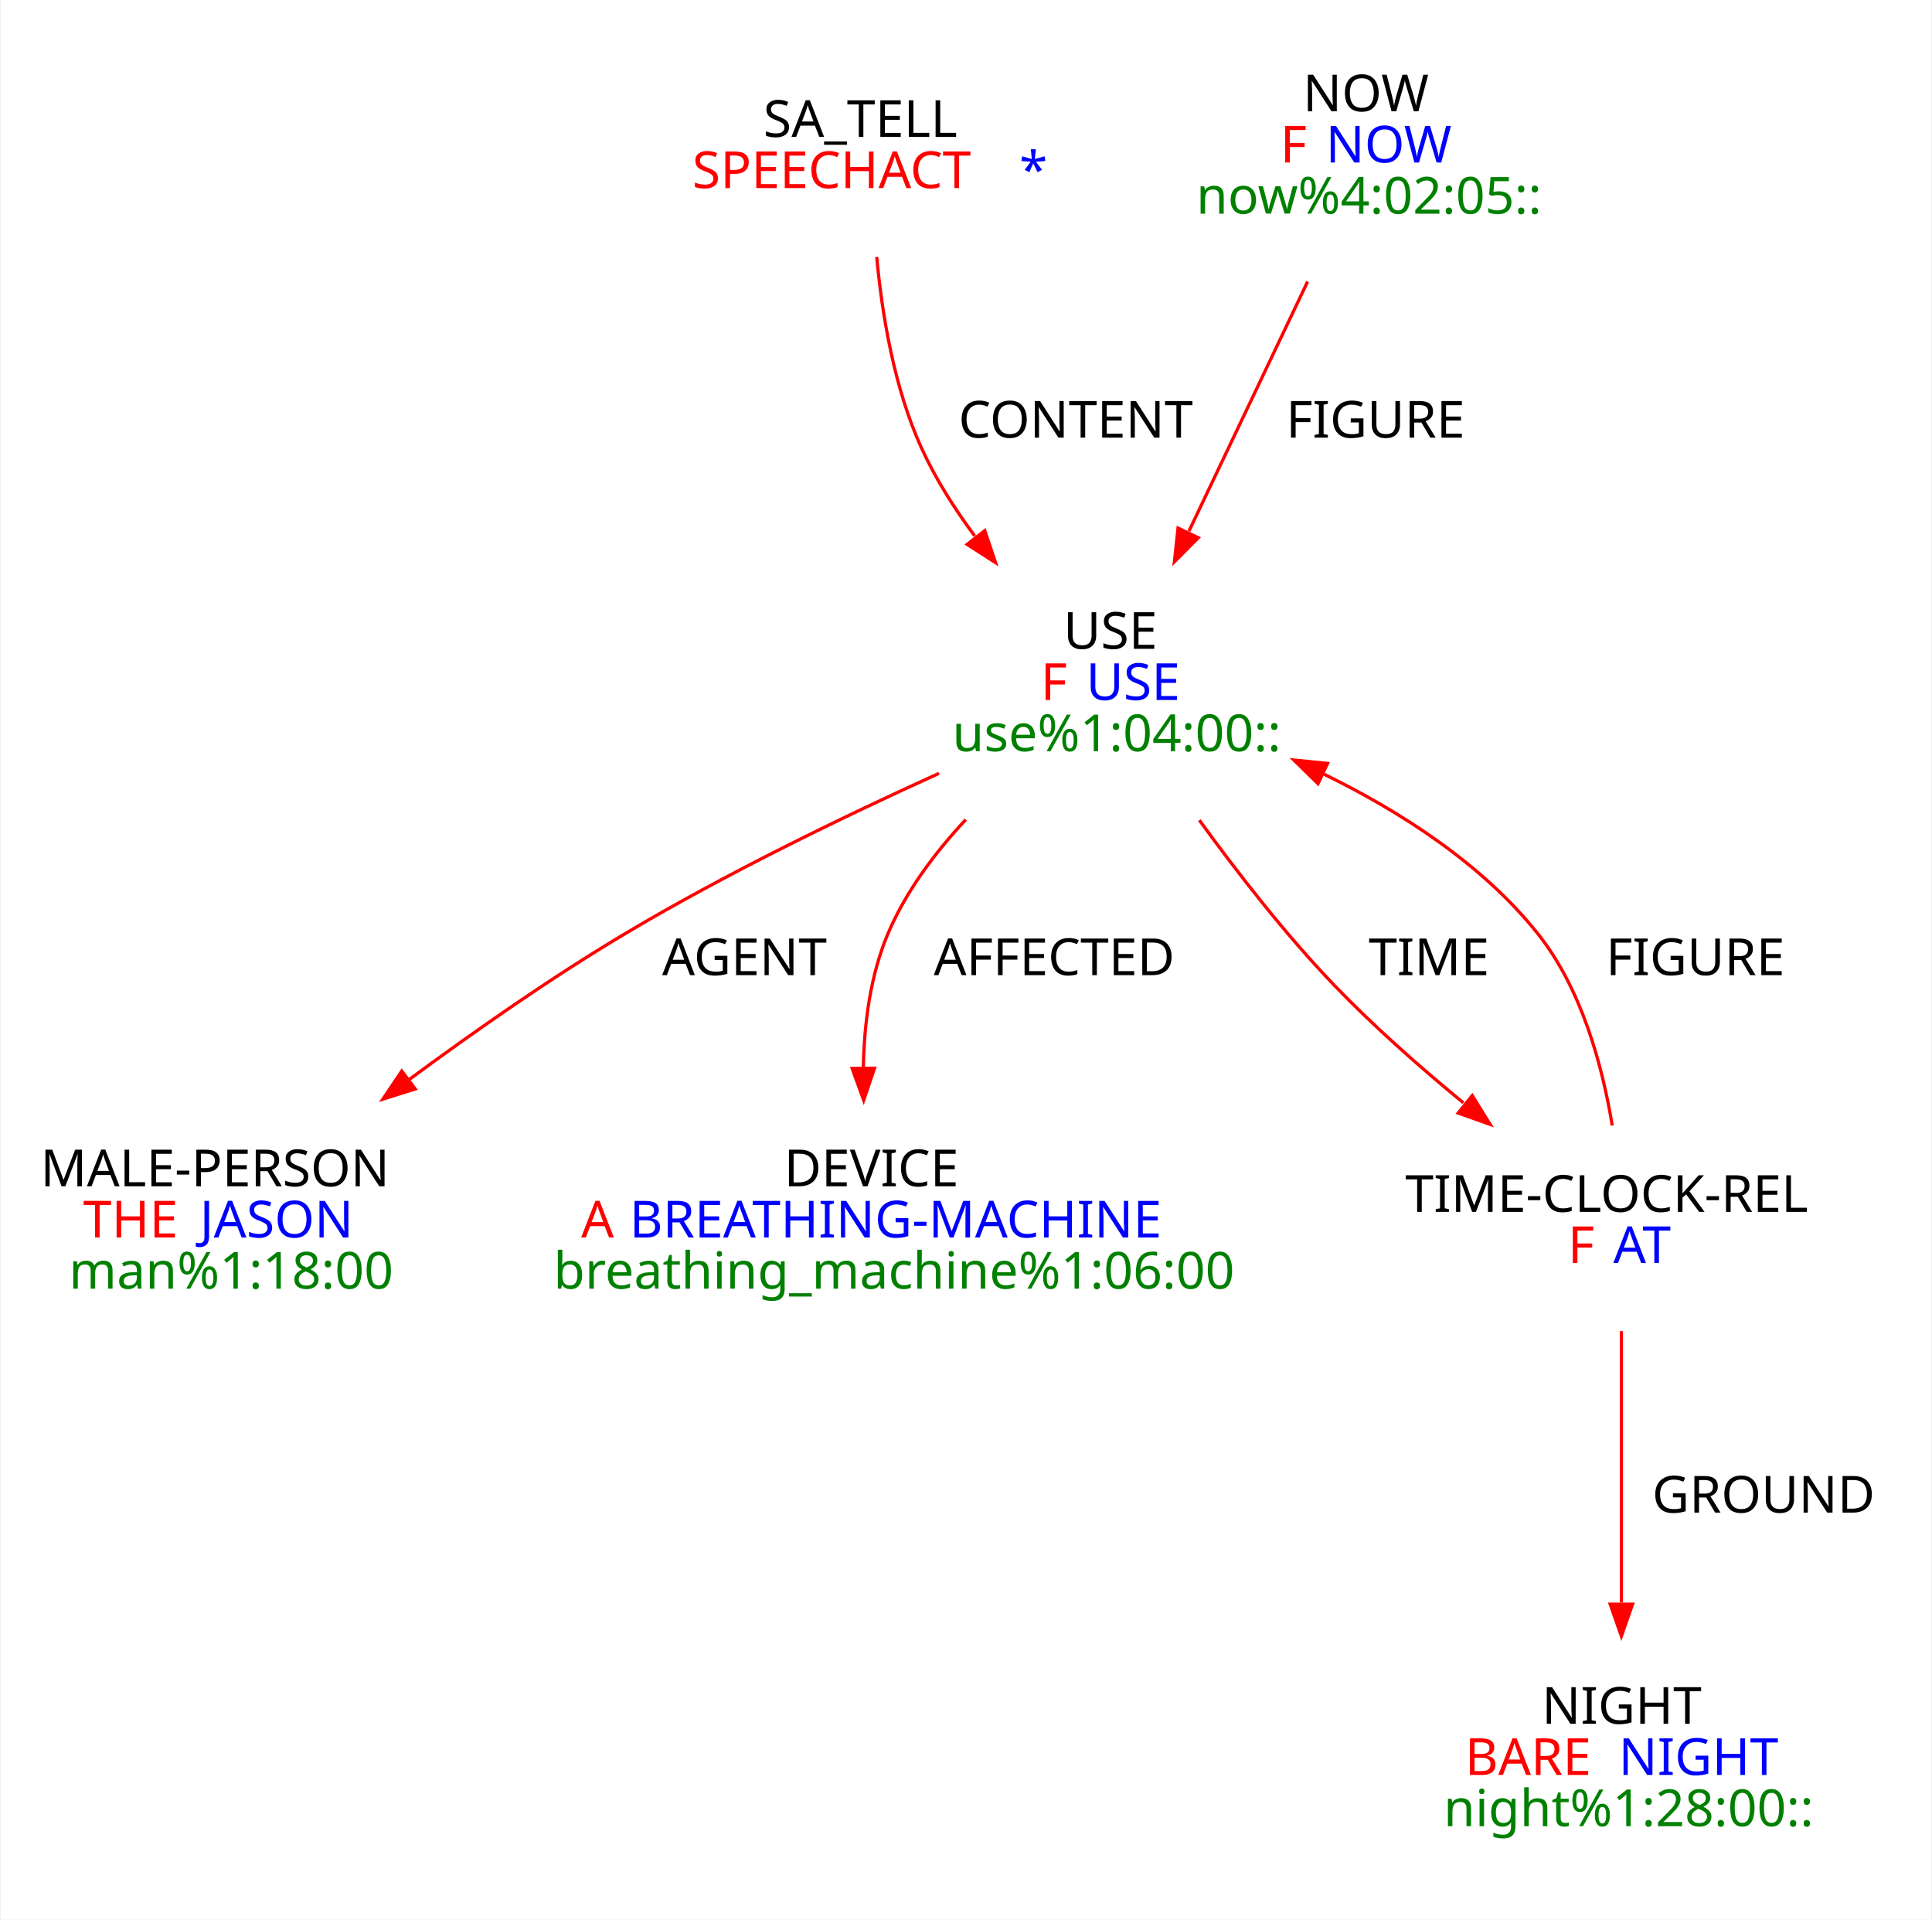
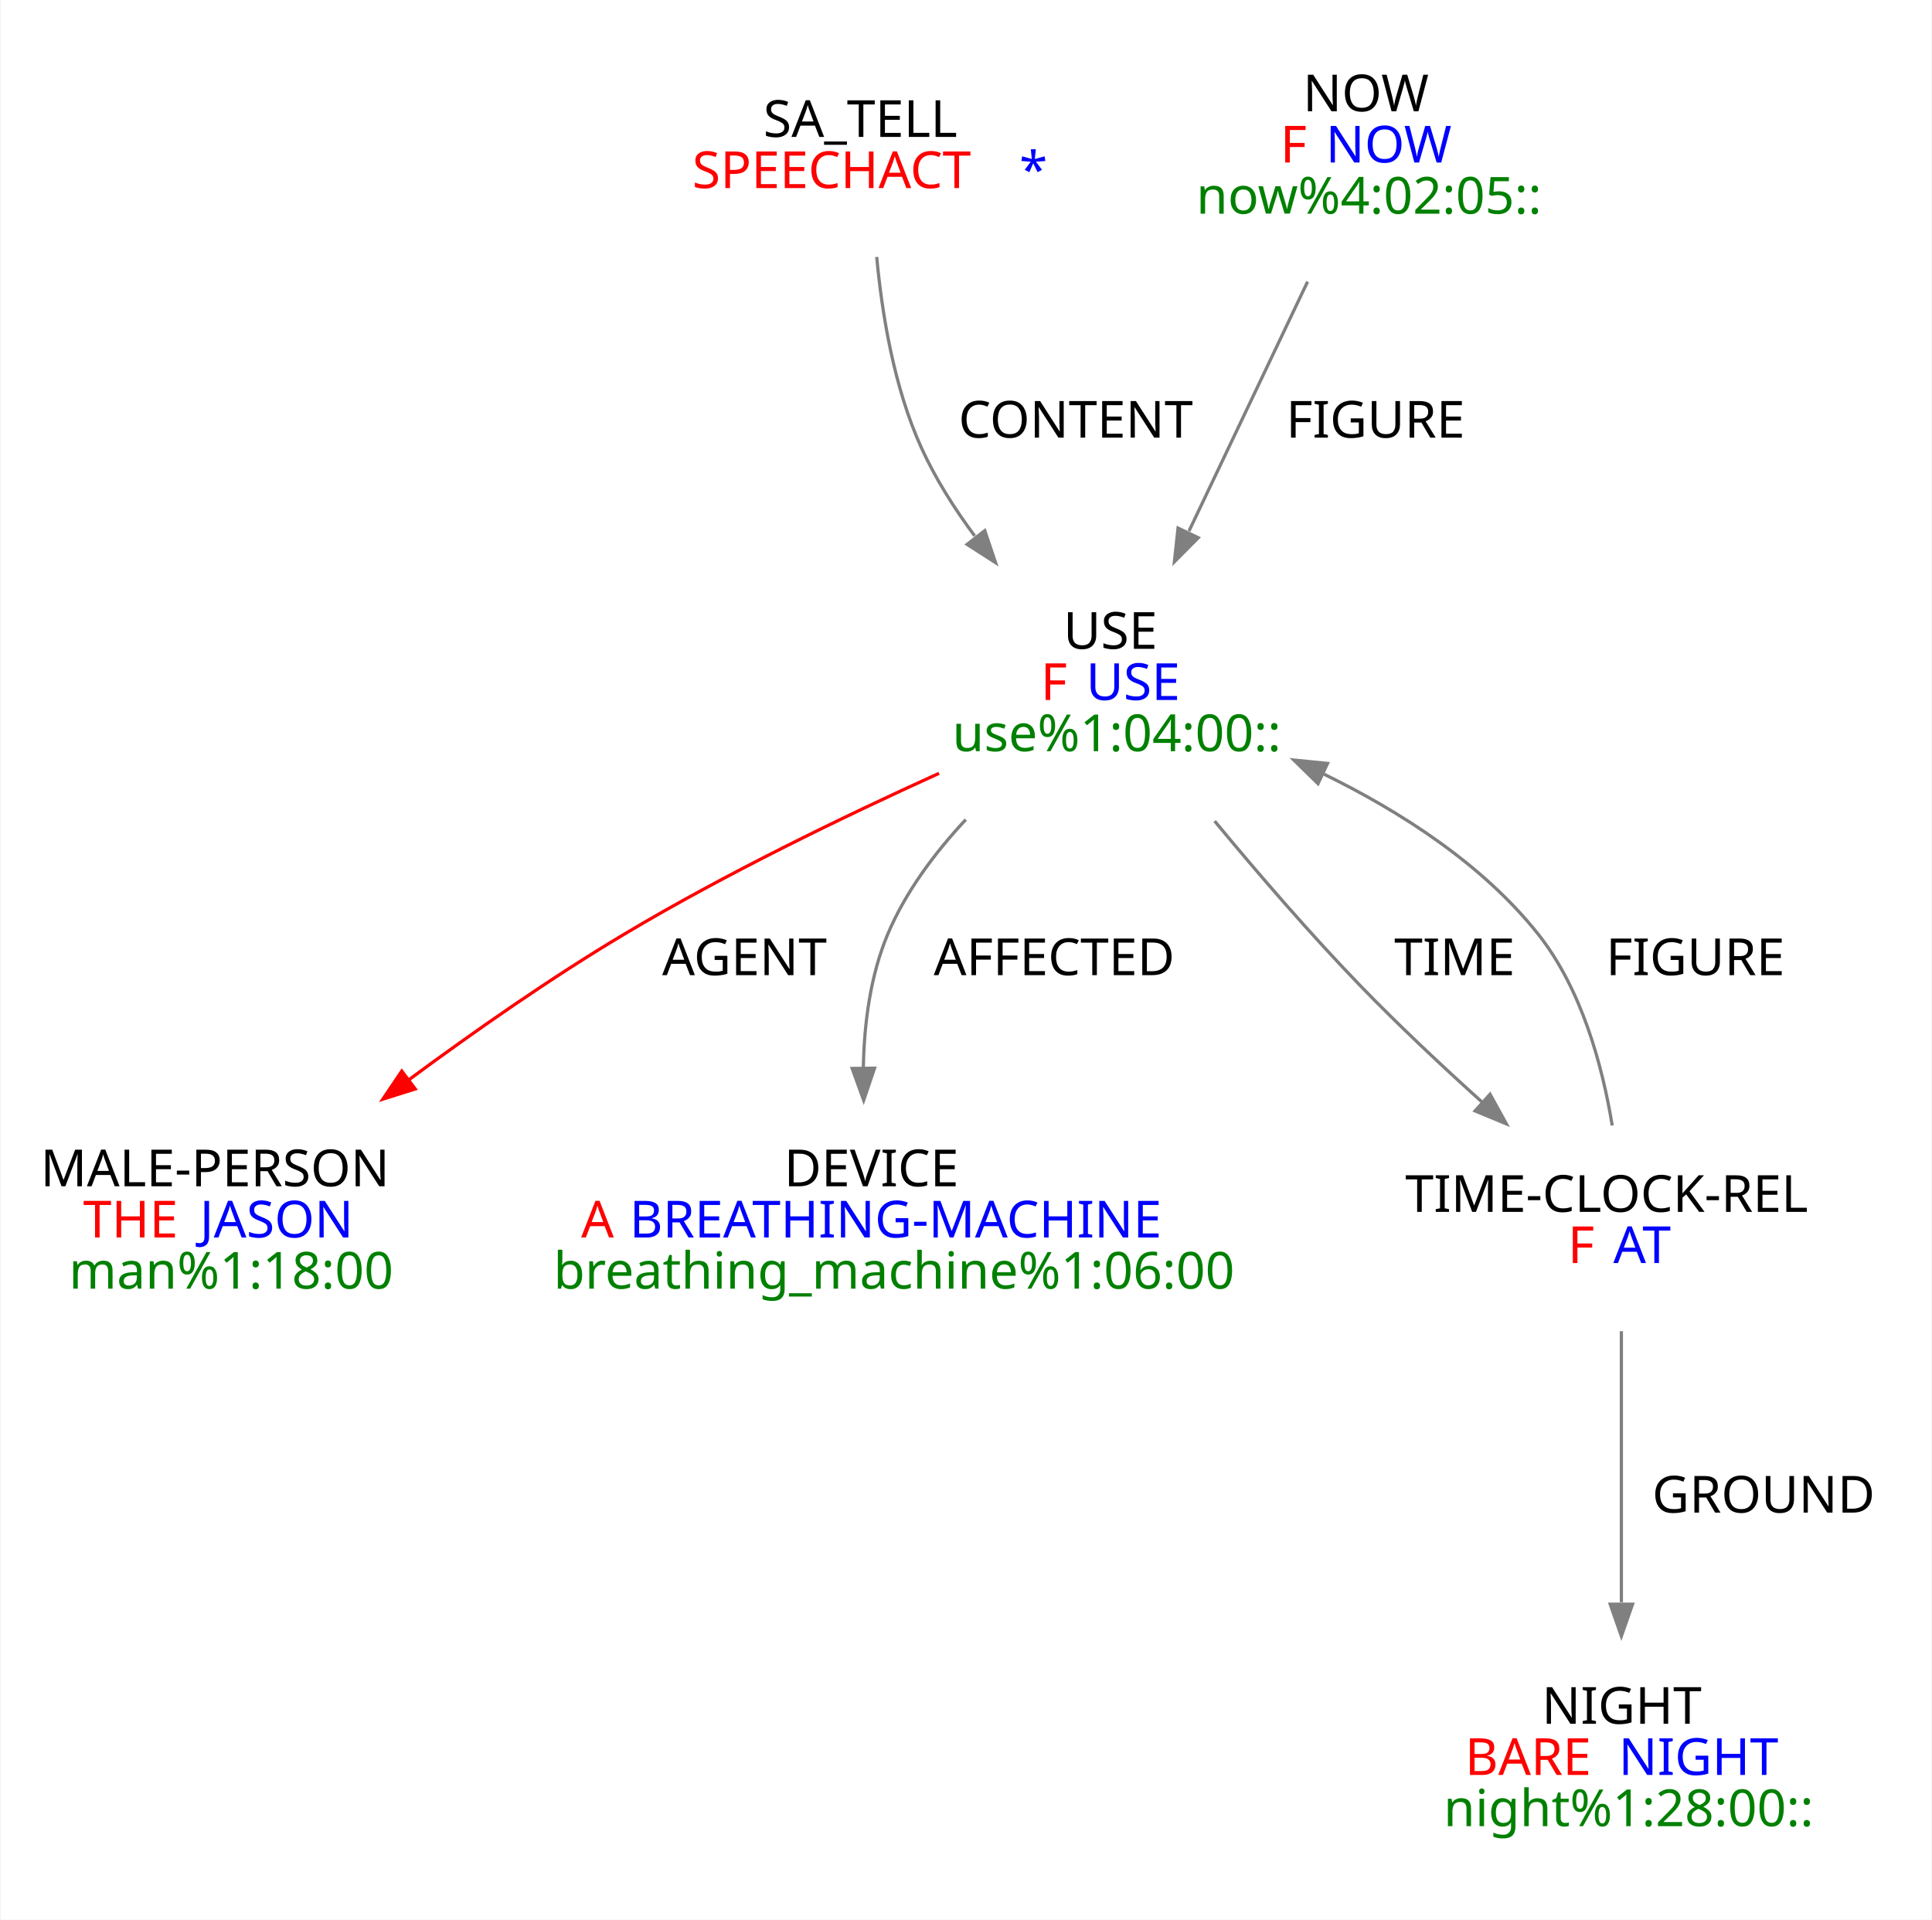
<svg xmlns="http://www.w3.org/2000/svg" xmlns:xlink="http://www.w3.org/1999/xlink" width="302pt" height="300pt" viewBox="0.00 0.00 301.79 300.00">
  <g id="graph0" class="graph" transform="scale(1 1) rotate(0) translate(4 296)">
    <polygon fill="white" stroke="transparent" points="-4,4 -4,-296 297.79,-296 297.79,4 -4,4" />
    <g id="node1" class="node">
      <g id="a_node1">
        <a xlink:href="http://trips.ihmc.us/lexicon/data/ONT::SA_TELL.xml" xlink:title="&lt;font color=&quot;green&quot;&gt;&lt;br /&gt;&lt;/font&gt; &lt;font color=&quot;black&quot;&gt;SA_TELL&lt;/font&gt; &lt;font color=&quot;green&quot;&gt;&lt;br /&gt;&lt;/font&gt; &lt;font color=&quot;red&quot;&gt;SPEECHACT&lt;/font&gt; &lt;font color=&quot;blue&quot;&gt;* &lt;/font&gt; &lt;font color=&quot;green&quot;&gt;&lt;br /&gt; &lt;/font&gt;">
          <text text-anchor="start" x="113" y="-274.6" font-family="Work Sans" font-size="8.00"> </text>
          <text text-anchor="start" x="115.22" y="-274.6" font-family="Work Sans" font-size="8.00">SA_TELL</text>
          <text text-anchor="start" x="149.46" y="-274.6" font-family="Work Sans" font-size="8.00"> </text>
          <text text-anchor="start" x="101.89" y="-266.6" font-family="Work Sans" font-size="8.00"> </text>
          <text text-anchor="start" x="104.11" y="-266.6" font-family="Work Sans" font-size="8.00" fill="red">SPEECHACT</text>
          <text text-anchor="start" x="153.01" y="-266.6" font-family="Work Sans" font-size="8.00"> </text>
          <text text-anchor="start" x="155.23" y="-266.6" font-family="Work Sans" font-size="8.00" fill="blue">* </text>
          <text text-anchor="start" x="160.57" y="-266.6" font-family="Work Sans" font-size="8.00"> </text>
          <text text-anchor="start" x="131.23" y="-258.6" font-family="Work Sans" font-size="8.00" fill="green"> </text>
        </a>
      </g>
    </g>
    <g id="node2" class="node">
      <g id="a_node2">
        <a xlink:href="http://trips.ihmc.us/lexicon/data/ONT::USE.xml" xlink:title="&lt;font color=&quot;green&quot;&gt;&lt;br /&gt;&lt;/font&gt; &lt;font color=&quot;black&quot;&gt;USE&lt;/font&gt; &lt;font color=&quot;green&quot;&gt;&lt;br /&gt;&lt;/font&gt; &lt;font color=&quot;red&quot;&gt;F&lt;/font&gt; &lt;font color=&quot;blue&quot;&gt;USE&lt;/font&gt; &lt;font color=&quot;green&quot;&gt;&lt;br /&gt;&lt;/font&gt; &lt;font color=&quot;green&quot;&gt;use%1:04:00::&lt;/font&gt; &lt;font color=&quot;green&quot;&gt;&lt;br /&gt; &lt;/font&gt;">
          <text text-anchor="start" x="159.89" y="-194.6" font-family="Work Sans" font-size="8.00"> </text>
          <text text-anchor="start" x="162.12" y="-194.6" font-family="Work Sans" font-size="8.00">USE</text>
          <text text-anchor="start" x="178.56" y="-194.6" font-family="Work Sans" font-size="8.00"> </text>
          <text text-anchor="start" x="156.34" y="-186.6" font-family="Work Sans" font-size="8.00"> </text>
          <text text-anchor="start" x="158.56" y="-186.6" font-family="Work Sans" font-size="8.00" fill="red">F</text>
          <text text-anchor="start" x="163.45" y="-186.6" font-family="Work Sans" font-size="8.00"> </text>
          <text text-anchor="start" x="165.67" y="-186.6" font-family="Work Sans" font-size="8.00" fill="blue">USE</text>
          <text text-anchor="start" x="182.12" y="-186.6" font-family="Work Sans" font-size="8.00"> </text>
          <text text-anchor="start" x="142.54" y="-178.6" font-family="Work Sans" font-size="8.00"> </text>
          <text text-anchor="start" x="144.77" y="-178.6" font-family="Work Sans" font-size="8.00" fill="green">use%1:04:00::</text>
          <text text-anchor="start" x="195.91" y="-178.6" font-family="Work Sans" font-size="8.00"> </text>
          <text text-anchor="start" x="169.23" y="-170.6" font-family="Work Sans" font-size="8.00" fill="green"> </text>
        </a>
      </g>
    </g>
    <g id="edge4" class="edge">
-       <path fill="none" stroke="red" stroke-width="0.5" d="M132.94,-255.84C133.77,-246.83 135.66,-235.37 139.93,-226 142.1,-221.23 145.04,-216.57 148.25,-212.25" />
-       <polygon fill="red" stroke="red" stroke-width="0.5" points="149.83,-213.07 151.52,-208.06 147.07,-210.92 149.83,-213.07" />
+       <path fill="none" stroke="grey" stroke-width="0.5" d="M132.94,-255.84C133.77,-246.83 135.66,-235.37 139.93,-226 142.1,-221.23 145.04,-216.57 148.25,-212.25" />
+       <polygon fill="grey" stroke="grey" stroke-width="0.5" points="149.83,-213.07 151.52,-208.06 147.07,-210.92 149.83,-213.07" />
      <text text-anchor="middle" x="164.05" y="-227.6" font-family="Work Sans" font-size="8.00"> CONTENT   </text>
    </g>
    <g id="node3" class="node">
      <g id="a_node3">
        <a xlink:href="http://trips.ihmc.us/lexicon/data/ONT::MALE-PERSON.xml" xlink:title="&lt;font color=&quot;green&quot;&gt;&lt;br /&gt;&lt;/font&gt; &lt;font color=&quot;black&quot;&gt;MALE-PERSON&lt;/font&gt; &lt;font color=&quot;green&quot;&gt;&lt;br /&gt;&lt;/font&gt; &lt;font color=&quot;red&quot;&gt;THE&lt;/font&gt; &lt;font color=&quot;blue&quot;&gt;JASON&lt;/font&gt; &lt;font color=&quot;green&quot;&gt;&lt;br /&gt;&lt;/font&gt; &lt;font color=&quot;green&quot;&gt;man%1:18:00&lt;/font&gt; &lt;font color=&quot;green&quot;&gt;&lt;br /&gt; &lt;/font&gt;">
          <text text-anchor="start" x="0" y="-110.6" font-family="Work Sans" font-size="8.00"> </text>
          <text text-anchor="start" x="2.22" y="-110.6" font-family="Work Sans" font-size="8.00">MALE-PERSON</text>
          <text text-anchor="start" x="60.46" y="-110.6" font-family="Work Sans" font-size="8.00"> </text>
          <text text-anchor="start" x="6.67" y="-102.6" font-family="Work Sans" font-size="8.00"> </text>
          <text text-anchor="start" x="8.89" y="-102.6" font-family="Work Sans" font-size="8.00" fill="red">THE</text>
          <text text-anchor="start" x="24.89" y="-102.6" font-family="Work Sans" font-size="8.00"> </text>
          <text text-anchor="start" x="27.12" y="-102.6" font-family="Work Sans" font-size="8.00" fill="blue">JASON</text>
          <text text-anchor="start" x="53.79" y="-102.6" font-family="Work Sans" font-size="8.00"> </text>
          <text text-anchor="start" x="4.43" y="-94.6" font-family="Work Sans" font-size="8.00"> </text>
          <text text-anchor="start" x="6.66" y="-94.6" font-family="Work Sans" font-size="8.00" fill="green">man%1:18:00</text>
          <text text-anchor="start" x="56.02" y="-94.6" font-family="Work Sans" font-size="8.00"> </text>
          <text text-anchor="start" x="30.23" y="-86.6" font-family="Work Sans" font-size="8.00" fill="green"> </text>
        </a>
      </g>
    </g>
-     <g id="edge6" class="edge">
+     <g id="edge1" class="edge">
      <path fill="none" stroke="red" stroke-width="0.5" d="M142.68,-175.14C127.77,-168.38 109.24,-159.41 93.47,-150 82.06,-143.2 70.11,-134.86 59.77,-127.22" />
      <polygon fill="red" stroke="red" stroke-width="0.5" points="60.8,-125.81 55.74,-124.22 58.7,-128.61 60.8,-125.81" />
      <text text-anchor="middle" x="112.28" y="-143.6" font-family="Work Sans" font-size="8.00"> AGENT   </text>
    </g>
    <g id="node5" class="node">
      <g id="a_node5">
        <a xlink:href="http://trips.ihmc.us/lexicon/data/ONT::DEVICE.xml" xlink:title="&lt;font color=&quot;green&quot;&gt;&lt;br /&gt;&lt;/font&gt; &lt;font color=&quot;black&quot;&gt;DEVICE&lt;/font&gt; &lt;font color=&quot;green&quot;&gt;&lt;br /&gt;&lt;/font&gt; &lt;font color=&quot;red&quot;&gt;A&lt;/font&gt; &lt;font color=&quot;blue&quot;&gt;BREATHING-MACHINE&lt;/font&gt; &lt;font color=&quot;green&quot;&gt;&lt;br /&gt;&lt;/font&gt; &lt;font color=&quot;green&quot;&gt;breathing_machine%1:06:00&lt;/font&gt; &lt;font color=&quot;green&quot;&gt;&lt;br /&gt; &lt;/font&gt;">
          <text text-anchor="start" x="116.22" y="-110.6" font-family="Work Sans" font-size="8.00"> </text>
          <text text-anchor="start" x="118.45" y="-110.6" font-family="Work Sans" font-size="8.00">DEVICE</text>
          <text text-anchor="start" x="148.23" y="-110.6" font-family="Work Sans" font-size="8.00"> </text>
          <text text-anchor="start" x="84.52" y="-102.6" font-family="Work Sans" font-size="8.00"> </text>
          <text text-anchor="start" x="86.74" y="-102.6" font-family="Work Sans" font-size="8.00" fill="red">A</text>
          <text text-anchor="start" x="92.08" y="-102.6" font-family="Work Sans" font-size="8.00"> </text>
          <text text-anchor="start" x="94.3" y="-102.6" font-family="Work Sans" font-size="8.00" fill="blue">BREATHING-MACHINE</text>
          <text text-anchor="start" x="179.94" y="-102.6" font-family="Work Sans" font-size="8.00"> </text>
          <text text-anchor="start" x="80.19" y="-94.6" font-family="Work Sans" font-size="8.00"> </text>
          <text text-anchor="start" x="82.41" y="-94.6" font-family="Work Sans" font-size="8.00" fill="green">breathing_machine%1:06:00</text>
          <text text-anchor="start" x="184.27" y="-94.6" font-family="Work Sans" font-size="8.00"> </text>
          <text text-anchor="start" x="132.23" y="-86.6" font-family="Work Sans" font-size="8.00" fill="green"> </text>
        </a>
      </g>
    </g>
-     <g id="edge3" class="edge">
-       <path fill="none" stroke="red" stroke-width="0.5" d="M146.86,-167.91C141.96,-162.66 137.43,-156.58 134.66,-150 131.96,-143.57 130.98,-136.15 130.85,-129.22" />
-       <polygon fill="red" stroke="red" stroke-width="0.5" points="132.6,-129.06 130.9,-124.04 129.1,-129.02 132.6,-129.06" />
+     <g id="edge2" class="edge">
+       <path fill="none" stroke="grey" stroke-width="0.5" d="M146.86,-167.91C141.96,-162.66 137.43,-156.58 134.66,-150 131.96,-143.57 130.98,-136.15 130.85,-129.22" />
+       <polygon fill="grey" stroke="grey" stroke-width="0.5" points="132.6,-129.06 130.9,-124.04 129.1,-129.02 132.6,-129.06" />
      <text text-anchor="middle" x="160.68" y="-143.6" font-family="Work Sans" font-size="8.00"> AFFECTED   </text>
    </g>
    <g id="node6" class="node">
      <g id="a_node6">
        <a xlink:href="http://trips.ihmc.us/lexicon/data/ONT::TIME-CLOCK-REL.xml" xlink:title="&lt;font color=&quot;green&quot;&gt;&lt;br /&gt;&lt;/font&gt; &lt;font color=&quot;black&quot;&gt;TIME-CLOCK-REL&lt;/font&gt; &lt;font color=&quot;green&quot;&gt;&lt;br /&gt;&lt;/font&gt; &lt;font color=&quot;red&quot;&gt;F&lt;/font&gt; &lt;font color=&quot;blue&quot;&gt;AT&lt;/font&gt; &lt;font color=&quot;green&quot;&gt;&lt;br /&gt; &lt;/font&gt;">
          <text text-anchor="start" x="213.34" y="-106.6" font-family="Work Sans" font-size="8.00"> </text>
          <text text-anchor="start" x="215.56" y="-106.6" font-family="Work Sans" font-size="8.00">TIME-CLOCK-REL</text>
          <text text-anchor="start" x="283.12" y="-106.6" font-family="Work Sans" font-size="8.00"> </text>
          <text text-anchor="start" x="238.75" y="-98.6" font-family="Work Sans" font-size="8.00"> </text>
          <text text-anchor="start" x="240.97" y="-98.6" font-family="Work Sans" font-size="8.00" fill="red">F</text>
          <text text-anchor="start" x="245.86" y="-98.6" font-family="Work Sans" font-size="8.00"> </text>
          <text text-anchor="start" x="248.08" y="-98.6" font-family="Work Sans" font-size="8.00" fill="blue">AT</text>
          <text text-anchor="start" x="257.71" y="-98.6" font-family="Work Sans" font-size="8.00"> </text>
          <text text-anchor="start" x="248.23" y="-90.6" font-family="Work Sans" font-size="8.00" fill="green"> </text>
        </a>
      </g>
    </g>
-     <g id="edge2" class="edge">
-       <path fill="none" stroke="red" stroke-width="0.5" d="M183.37,-167.82C189.39,-159.53 196.87,-149.92 204.48,-142 210.62,-135.61 217.82,-129.25 224.64,-123.65" />
-       <polygon fill="red" stroke="red" stroke-width="0.5" points="226.03,-124.78 228.82,-120.27 223.83,-122.05 226.03,-124.78" />
-       <text text-anchor="middle" x="219.27" y="-143.6" font-family="Work Sans" font-size="8.00"> TIME   </text>
+     <g id="edge3" class="edge">
+       <path fill="none" stroke="grey" stroke-width="0.5" d="M185.76,-167.68C192.5,-159.54 200.65,-150.1 208.48,-142 214.43,-135.85 221.21,-129.48 227.52,-123.8" />
+       <polygon fill="grey" stroke="grey" stroke-width="0.5" points="228.81,-124.99 231.37,-120.35 226.47,-122.38 228.81,-124.99" />
+       <text text-anchor="middle" x="223.27" y="-143.6" font-family="Work Sans" font-size="8.00"> TIME   </text>
    </g>
    <g id="node4" class="node">
      <g id="a_node4">
        <a xlink:href="http://trips.ihmc.us/lexicon/data/ONT::NOW.xml" xlink:title="&lt;font color=&quot;green&quot;&gt;&lt;br /&gt;&lt;/font&gt; &lt;font color=&quot;black&quot;&gt;NOW&lt;/font&gt; &lt;font color=&quot;green&quot;&gt;&lt;br /&gt;&lt;/font&gt; &lt;font color=&quot;red&quot;&gt;F&lt;/font&gt; &lt;font color=&quot;blue&quot;&gt;NOW&lt;/font&gt; &lt;font color=&quot;green&quot;&gt;&lt;br /&gt;&lt;/font&gt; &lt;font color=&quot;green&quot;&gt;now%4:02:05::&lt;/font&gt; &lt;font color=&quot;green&quot;&gt;&lt;br /&gt; &lt;/font&gt;">
          <text text-anchor="start" x="197.34" y="-278.6" font-family="Work Sans" font-size="8.00"> </text>
          <text text-anchor="start" x="199.56" y="-278.6" font-family="Work Sans" font-size="8.00">NOW</text>
          <text text-anchor="start" x="219.12" y="-278.6" font-family="Work Sans" font-size="8.00"> </text>
          <text text-anchor="start" x="193.79" y="-270.6" font-family="Work Sans" font-size="8.00"> </text>
          <text text-anchor="start" x="196.01" y="-270.6" font-family="Work Sans" font-size="8.00" fill="red">F</text>
          <text text-anchor="start" x="200.9" y="-270.6" font-family="Work Sans" font-size="8.00"> </text>
          <text text-anchor="start" x="203.12" y="-270.6" font-family="Work Sans" font-size="8.00" fill="blue">NOW</text>
          <text text-anchor="start" x="222.67" y="-270.6" font-family="Work Sans" font-size="8.00"> </text>
          <text text-anchor="start" x="180.65" y="-262.6" font-family="Work Sans" font-size="8.00"> </text>
          <text text-anchor="start" x="182.88" y="-262.6" font-family="Work Sans" font-size="8.00" fill="green">now%4:02:05::</text>
          <text text-anchor="start" x="235.8" y="-262.6" font-family="Work Sans" font-size="8.00"> </text>
          <text text-anchor="start" x="208.23" y="-254.6" font-family="Work Sans" font-size="8.00" fill="green"> </text>
        </a>
      </g>
    </g>
    <g id="edge7" class="edge">
-       <path fill="none" stroke="red" stroke-width="0.5" d="M200.29,-251.98C194.77,-240.37 187.66,-225.42 181.75,-213" />
-       <polygon fill="red" stroke="red" stroke-width="0.5" points="183.2,-211.96 179.47,-208.2 180.04,-213.47 183.2,-211.96" />
+       <path fill="none" stroke="grey" stroke-width="0.5" d="M200.29,-251.98C194.77,-240.37 187.66,-225.42 181.75,-213" />
+       <polygon fill="grey" stroke="grey" stroke-width="0.5" points="183.2,-211.96 179.47,-208.2 180.04,-213.47 183.2,-211.96" />
      <text text-anchor="middle" x="210.9" y="-227.6" font-family="Work Sans" font-size="8.00"> FIGURE   </text>
    </g>
-     <g id="edge1" class="edge">
-       <path fill="none" stroke="red" stroke-width="0.5" d="M247.91,-120.1C246.36,-129.53 243.11,-141.46 236.34,-150 227.69,-160.9 214.9,-169.12 202.87,-175" />
-       <polygon fill="red" stroke="red" stroke-width="0.5" points="201.92,-173.52 198.14,-177.22 203.41,-176.69 201.92,-173.52" />
+     <g id="edge6" class="edge">
+       <path fill="none" stroke="grey" stroke-width="0.5" d="M247.91,-120.1C246.36,-129.53 243.11,-141.46 236.34,-150 227.69,-160.9 214.9,-169.12 202.87,-175" />
+       <polygon fill="grey" stroke="grey" stroke-width="0.5" points="201.92,-173.52 198.14,-177.22 203.41,-176.69 201.92,-173.52" />
      <text text-anchor="middle" x="260.9" y="-143.6" font-family="Work Sans" font-size="8.00"> FIGURE   </text>
    </g>
    <g id="node7" class="node">
      <g id="a_node7">
        <a xlink:href="http://trips.ihmc.us/lexicon/data/ONT::NIGHT.xml" xlink:title="&lt;font color=&quot;green&quot;&gt;&lt;br /&gt;&lt;/font&gt; &lt;font color=&quot;black&quot;&gt;NIGHT&lt;/font&gt; &lt;font color=&quot;green&quot;&gt;&lt;br /&gt;&lt;/font&gt; &lt;font color=&quot;red&quot;&gt;BARE&lt;/font&gt; &lt;font color=&quot;blue&quot;&gt;NIGHT&lt;/font&gt; &lt;font color=&quot;green&quot;&gt;&lt;br /&gt;&lt;/font&gt; &lt;font color=&quot;green&quot;&gt;night%1:28:00::&lt;/font&gt; &lt;font color=&quot;green&quot;&gt;&lt;br /&gt; &lt;/font&gt;">
          <text text-anchor="start" x="234.67" y="-26.6" font-family="Work Sans" font-size="8.00"> </text>
          <text text-anchor="start" x="236.9" y="-26.6" font-family="Work Sans" font-size="8.00">NIGHT</text>
          <text text-anchor="start" x="261.78" y="-26.6" font-family="Work Sans" font-size="8.00"> </text>
          <text text-anchor="start" x="222.67" y="-18.6" font-family="Work Sans" font-size="8.00"> </text>
          <text text-anchor="start" x="224.89" y="-18.6" font-family="Work Sans" font-size="8.00" fill="red">BARE</text>
          <text text-anchor="start" x="246.68" y="-18.6" font-family="Work Sans" font-size="8.00"> </text>
          <text text-anchor="start" x="248.9" y="-18.6" font-family="Work Sans" font-size="8.00" fill="blue">NIGHT</text>
          <text text-anchor="start" x="273.79" y="-18.6" font-family="Work Sans" font-size="8.00"> </text>
          <text text-anchor="start" x="219.32" y="-10.6" font-family="Work Sans" font-size="8.00"> </text>
          <text text-anchor="start" x="221.54" y="-10.6" font-family="Work Sans" font-size="8.00" fill="green">night%1:28:00::</text>
          <text text-anchor="start" x="277.14" y="-10.6" font-family="Work Sans" font-size="8.00"> </text>
          <text text-anchor="start" x="248.23" y="-2.6" font-family="Work Sans" font-size="8.00" fill="green"> </text>
        </a>
      </g>
    </g>
    <g id="edge5" class="edge">
-       <path fill="none" stroke="red" stroke-width="0.5" d="M249.34,-87.96C249.34,-76.12 249.34,-59.38 249.34,-45.6" />
-       <polygon fill="red" stroke="red" stroke-width="0.5" points="251.09,-45.29 249.34,-40.29 247.59,-45.29 251.09,-45.29" />
+       <path fill="none" stroke="grey" stroke-width="0.5" d="M249.34,-87.96C249.34,-76.12 249.34,-59.38 249.34,-45.6" />
+       <polygon fill="grey" stroke="grey" stroke-width="0.5" points="251.09,-45.29 249.34,-40.29 247.59,-45.29 251.09,-45.29" />
      <text text-anchor="middle" x="271.56" y="-59.6" font-family="Work Sans" font-size="8.00"> GROUND   </text>
    </g>
  </g>
</svg>
